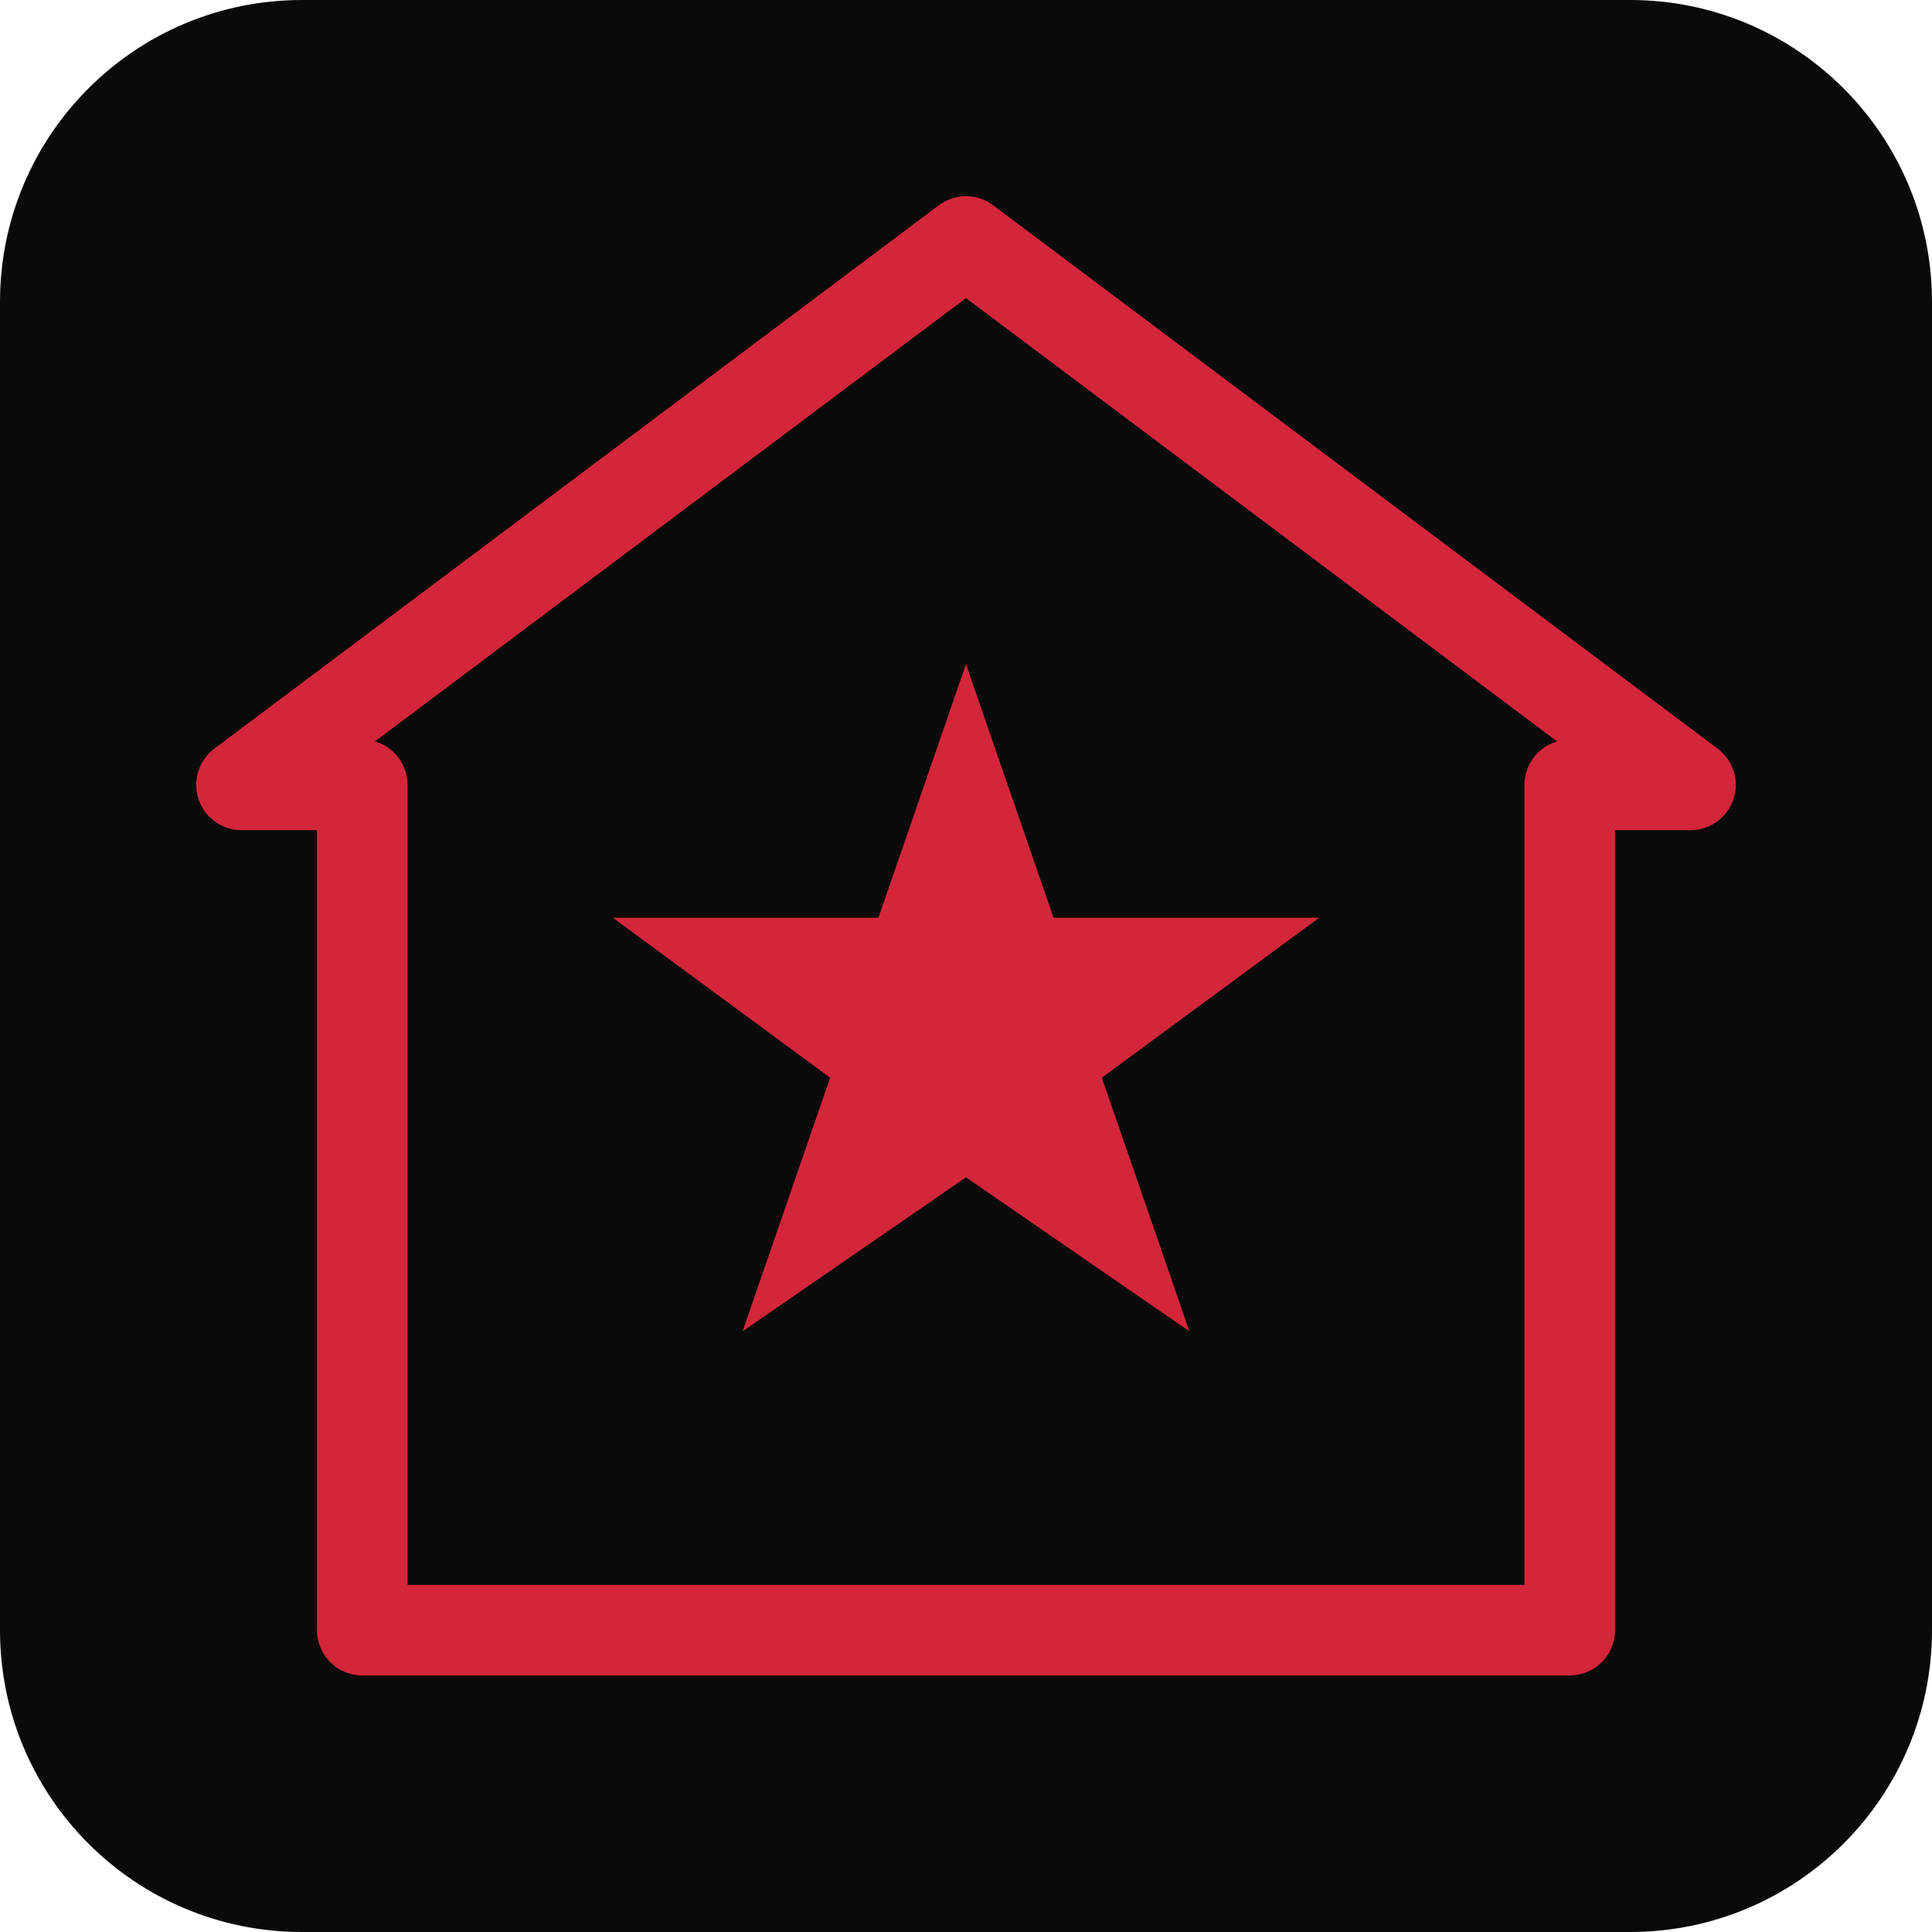
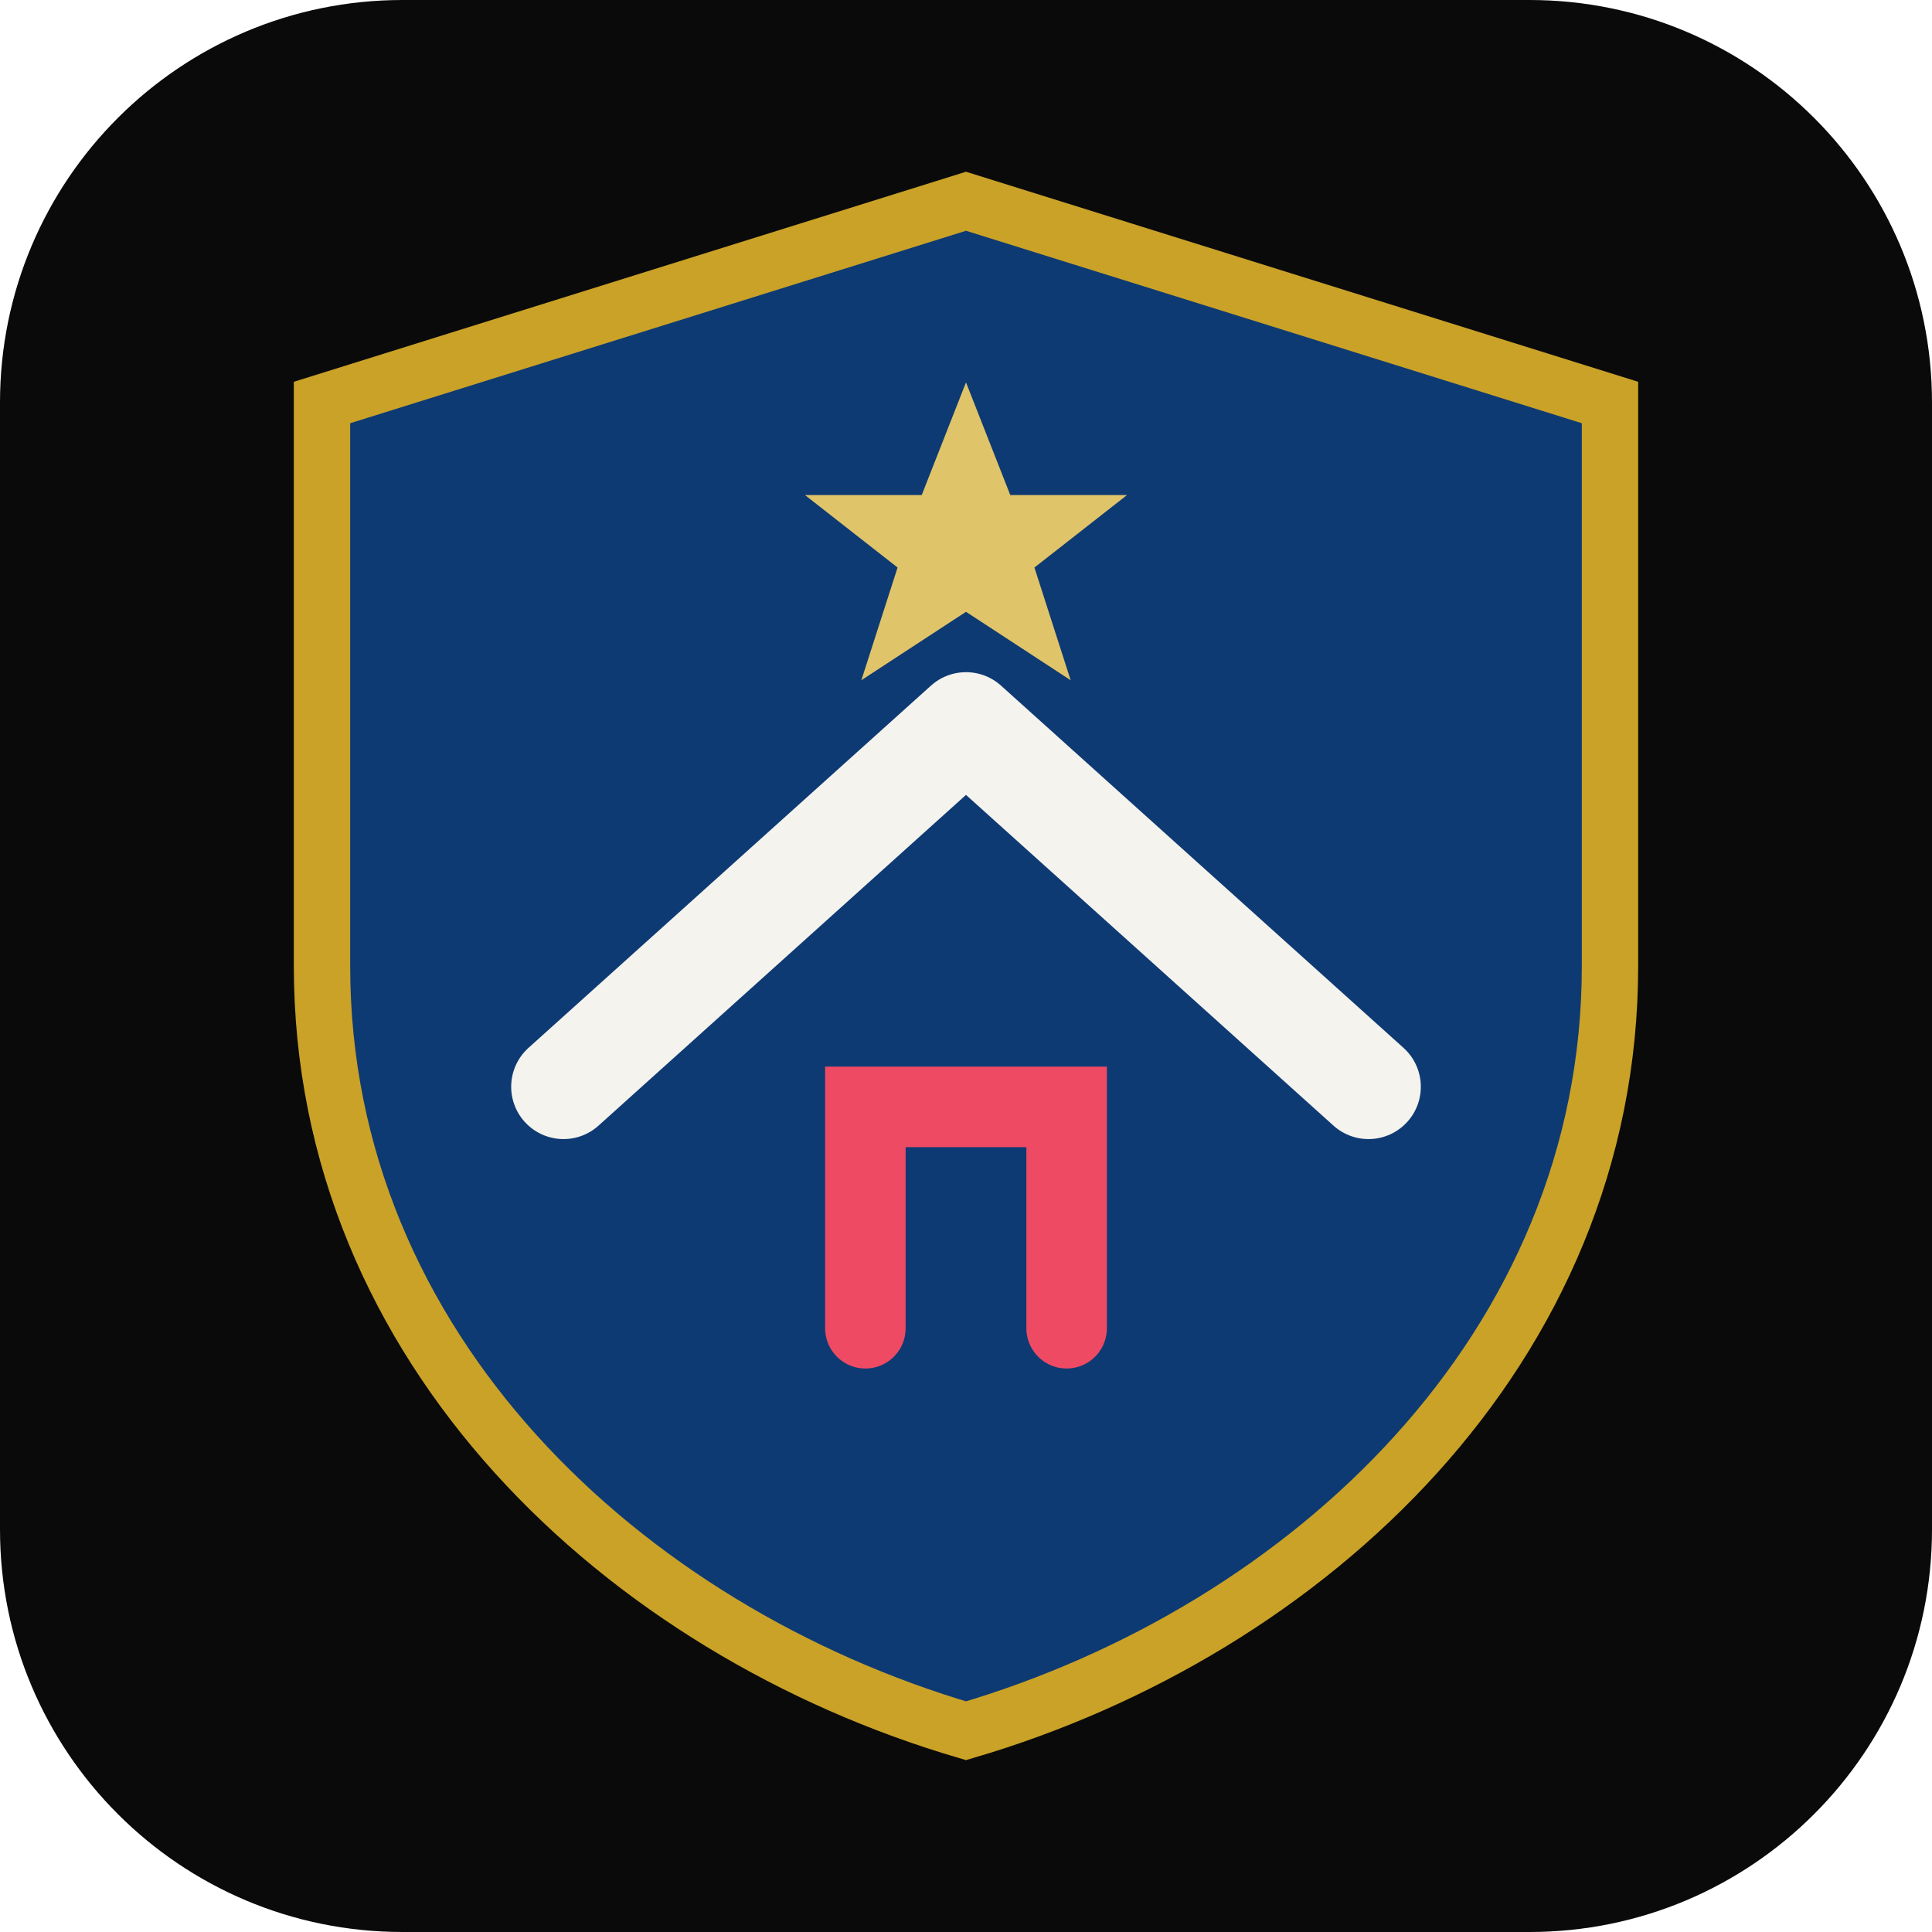
- <svg xmlns="http://www.w3.org/2000/svg" viewBox="0 0 64 64">
-   <rect width="64" height="64" rx="10" fill="#0a0a0a" />
-   <path d="M32 8 L56 26 L52 26 L52 54 L12 54 L12 26 L8 26 Z" fill="none" stroke="#d4263a" stroke-width="3" stroke-linejoin="round" />
-   <path d="M32 22 L34.9 30.4 L43.7 30.4 L36.5 35.7 L39.4 44.1 L32 39 L24.6 44.1 L27.5 35.7 L20.3 30.4 L29.1 30.4 Z" fill="#d4263a" />
+ <svg xmlns="http://www.w3.org/2000/svg" viewBox="0 0 48 48">
+   <rect width="48" height="48" rx="10" fill="#0a0a0b" />
+   <path d="M24 5 L40 10 V24 C40 33.5 32.5 40.5 24 43 C15.5 40.5 8 33.5 8 24 V10 Z" fill="#0e3a73" stroke="#c9a227" stroke-width="1.4" />
+   <path d="M14 27 L24 18 L34 27" fill="none" stroke="#f5f3ee" stroke-width="2.6" stroke-linecap="round" stroke-linejoin="round" />
+   <path d="M21.5 33 V27.5 H26.5 V33" fill="none" stroke="#ef4a63" stroke-width="2" stroke-linecap="round" />
+   <path d="M24 9.5 L25.1 12.3 L28 12.3 L25.7 14.1 L26.6 16.9 L24 15.2 L21.4 16.9 L22.3 14.1 L20 12.3 L22.9 12.3 Z" fill="#e0c469" />
</svg>
